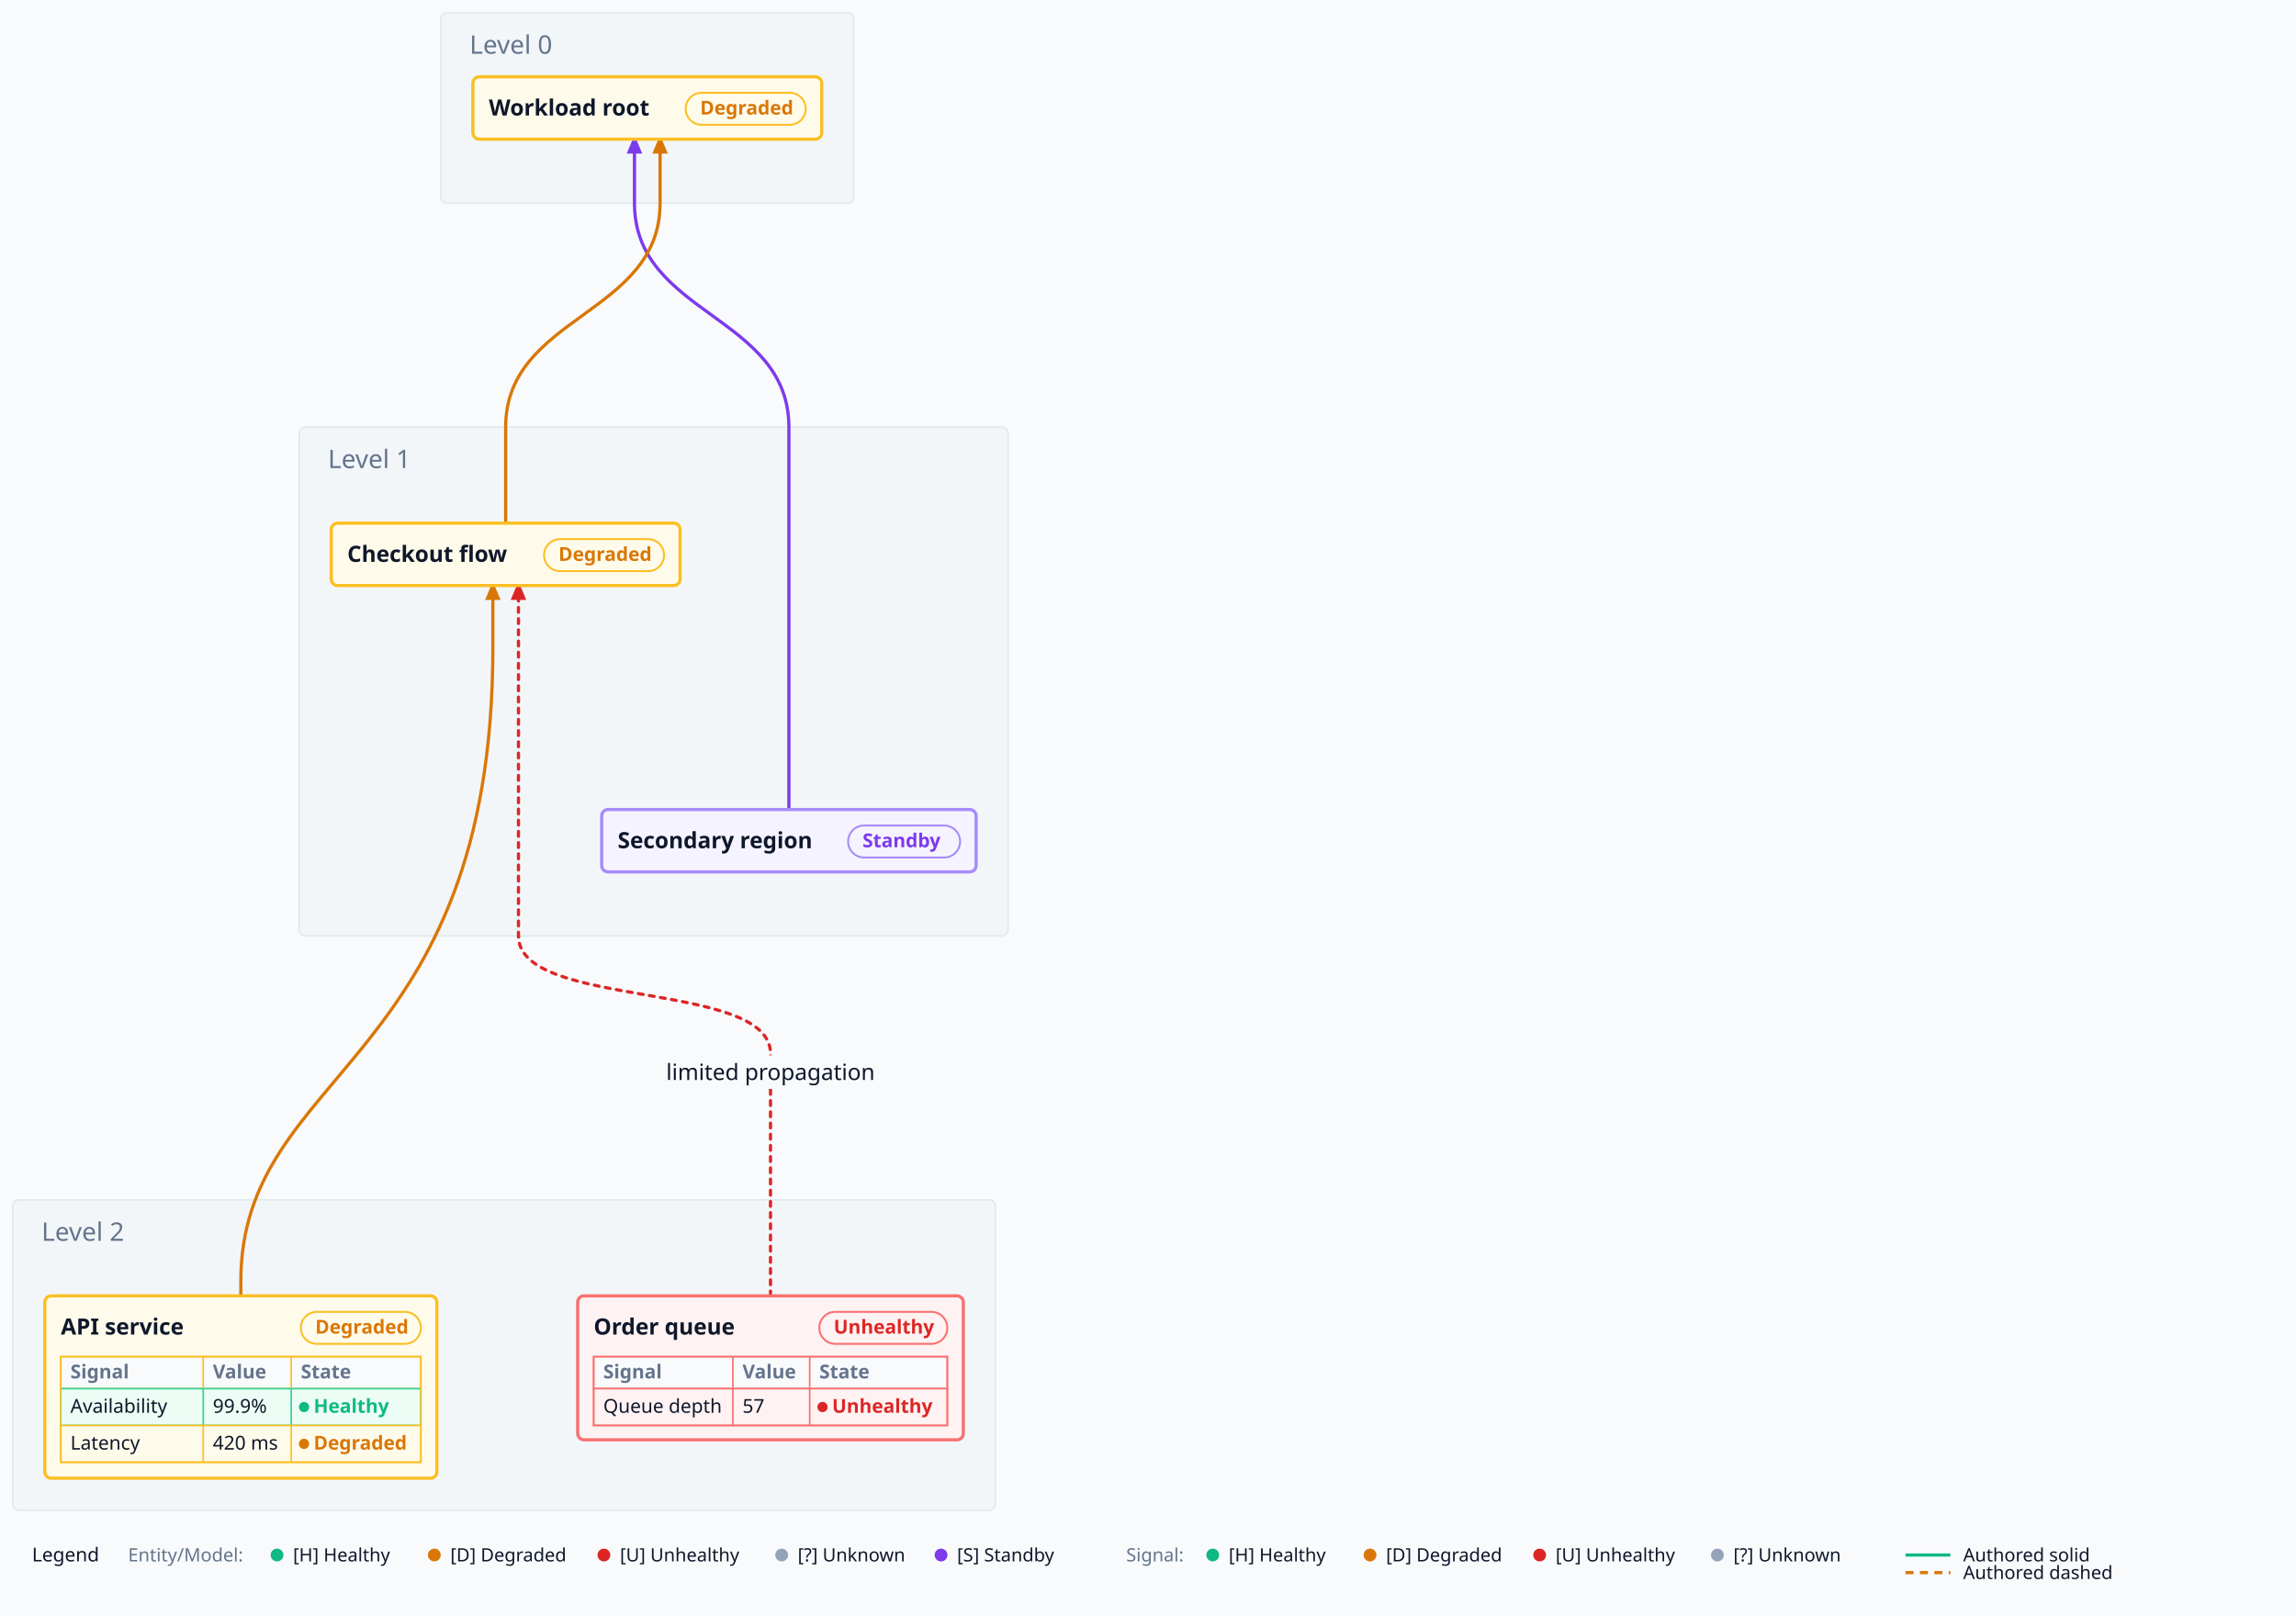
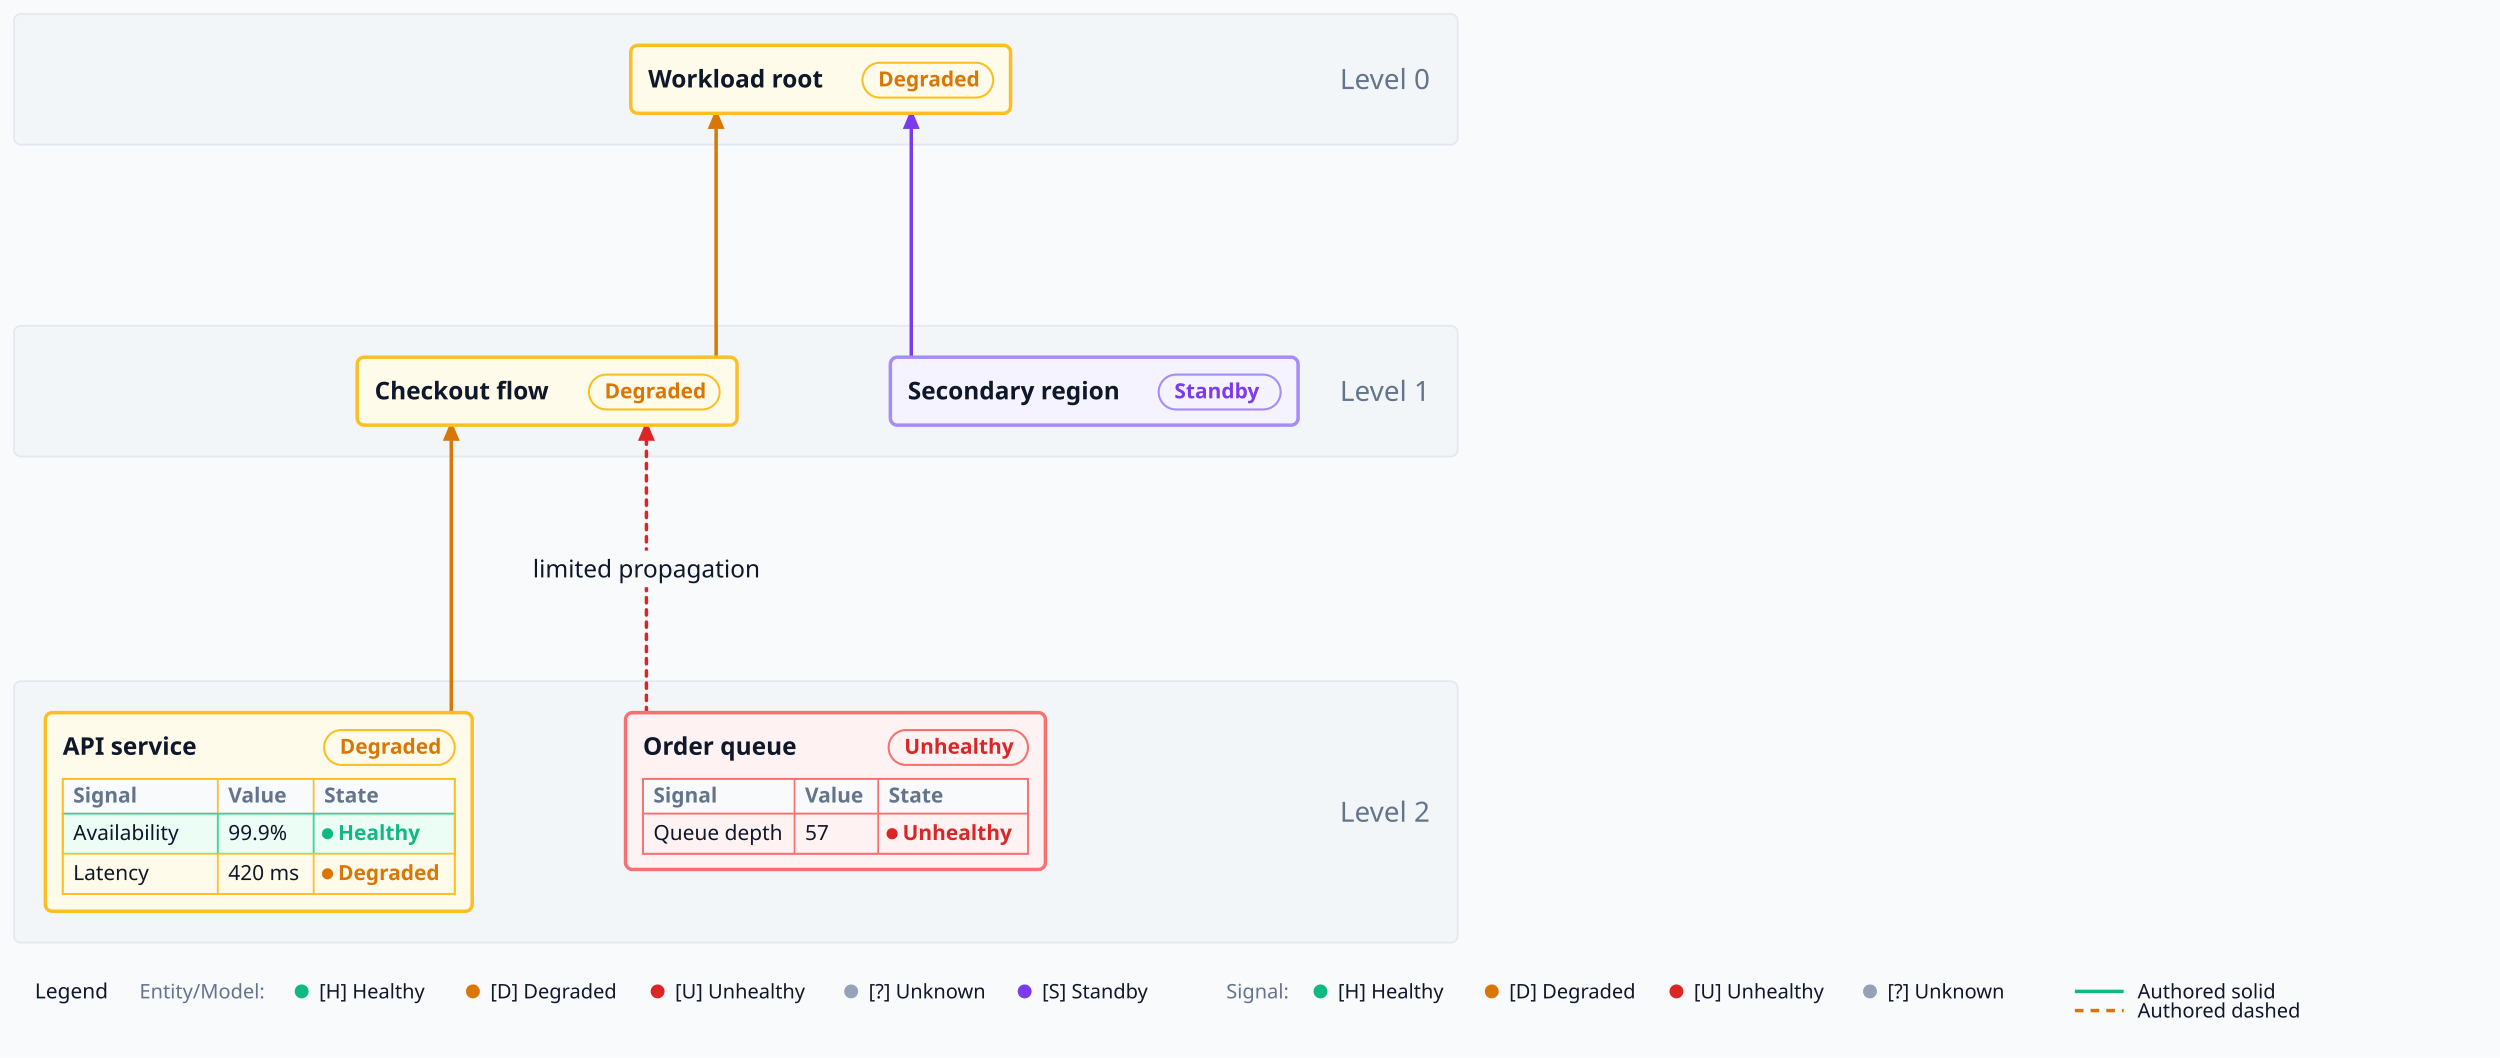
- <svg xmlns="http://www.w3.org/2000/svg" class="pele pele-flowchart ahm-root" style="font-family:Segoe UI, Arial Unicode MS, Arial, sans-serif;color:#0f172a;font:16px sans-serif;letter-spacing:normal;word-spacing:normal;text-transform:none;direction:ltr;" fill="#0f172a" aria-roledescription="flowchart" role="img" aria-labelledby="ahm-660649e236-title ahm-660649e236-desc" data-ahm-theme="slate" viewBox="0 0 1434.82 1010" width="1434.82" height="1010">
+ <svg xmlns="http://www.w3.org/2000/svg" class="pele pele-flowchart ahm-root" style="font-family:Segoe UI, Arial Unicode MS, Arial, sans-serif;color:#0f172a;font:16px sans-serif;letter-spacing:normal;word-spacing:normal;text-transform:none;direction:ltr;" fill="#0f172a" aria-roledescription="flowchart" role="img" aria-labelledby="ahm-660649e236-title ahm-660649e236-desc" data-ahm-theme="slate" viewBox="0 0 1434.82 607" width="1434.82" height="607">
  <rect class="ahm-bg" x="0" y="0" width="100%" height="100%" fill="#f8fafc" />
-   <g class="pele-clusters">
-     <g class="pele-cluster" data-id="lane_2">
-       <rect x="275.5" y="8" width="258" height="119" fill="#eef2f7" fill-opacity="0.5" stroke="#e2e8f0" style="rx:4px;" />
-       <text class="pele-cluster-label" fill="#64748b" x="319.3" y="33.6" text-anchor="middle">Level 0</text>
-     </g>
-     <g class="pele-cluster" data-id="lane_1">
-       <rect x="187" y="267" width="443" height="318" fill="#eef2f7" fill-opacity="0.5" stroke="#e2e8f0" style="rx:4px;" />
-       <text class="pele-cluster-label" fill="#64748b" x="230.8" y="292.6" text-anchor="middle">Level 1</text>
-     </g>
-     <g class="pele-cluster" data-id="lane_0">
-       <rect x="8" y="750" width="614" height="194" fill="#eef2f7" fill-opacity="0.5" stroke="#e2e8f0" style="rx:4px;" />
-       <text class="pele-cluster-label" fill="#64748b" x="51.8" y="775.6" text-anchor="middle">Level 2</text>
-     </g>
-   </g>
-   <g class="pele-edges" fill="none" stroke="#64748b" stroke-linecap="round">
-     <g class="pele-edge" data-id="L_api_flow_0" style="stroke:#d97706;stroke-width:2px;">
-       <path d="M150.5,810L150.5,801C150.5,667.5 308,667.5 308,404.8L308,373" />
-       <path class="pele-marker" d="M308,366L311.36,374L304.64,374Z" fill="#d97706" stroke="#d97706" />
-     </g>
-     <g class="pele-edge" data-id="L_queue_flow_0" style="stroke:#dc2626;stroke-width:2px;">
-       <path d="M481.5,810L481.5,658.5C481.5,612.5 324,631 324,585L324,373" stroke-dasharray="3 4" />
-       <path class="pele-marker" d="M324,366L327.36,374L320.64,374Z" fill="#dc2626" stroke="#dc2626" />
-     </g>
-     <g class="pele-edge" data-id="L_standby_root_0" style="stroke:#7c3aed;stroke-width:2px;">
-       <path d="M493,506L493,267C493,197 396.5,197 396.5,127L396.5,94" />
-       <path class="pele-marker" d="M396.5,87L399.86,95L393.14,95Z" fill="#7c3aed" stroke="#7c3aed" />
-     </g>
-     <g class="pele-edge" data-id="L_flow_root_0" style="stroke:#d97706;stroke-width:2px;">
-       <path d="M316,327L316,267C316,197 412.5,197 412.5,127L412.5,94" />
-       <path class="pele-marker" d="M412.5,87L415.86,95L409.14,95Z" fill="#d97706" stroke="#d97706" />
-     </g>
-   </g>
-   <g class="pele-edge-labels" font-size="14">
-     <g class="pele-edge-label" data-id="L_queue_flow_0">
-       <rect x="404.74" y="659.67" width="153.52" height="21" rx="3" fill="#f8fafc" />
-       <text x="481.5" y="675.07" text-anchor="middle">limited propagation</text>
-     </g>
-   </g>
-   <g class="pele-nodes">
-     <g class="pele-node pele-shape-rect ahm_degraded ahm_card state-degraded" data-id="api" transform="translate(150.5,867)">
-       <rect x="-122.5" y="-57" width="245" height="114" fill="#f8fafc" stroke="#e2e8f0" style="rx:4px;fill:#fffbeb;stroke:#fbbf24;stroke-width:2px;" />
-       <g class="ahm-node-content">
-         <defs class="ahm-node-clips">
-           <clipPath id="ahm-clip-ahm-660649e236_api-r0-name">
-             <rect x="-108.5" y="3" width="81" height="19" />
-           </clipPath>
-           <clipPath id="ahm-clip-ahm-660649e236_api-r0-value">
-             <rect x="-19.5" y="3" width="47" height="19" />
-           </clipPath>
-           <clipPath id="ahm-clip-ahm-660649e236_api-r0-state">
-             <rect x="35.5" y="3" width="73" height="19" />
-           </clipPath>
-           <clipPath id="ahm-clip-ahm-660649e236_api-r1-name">
-             <rect x="-108.5" y="26" width="81" height="19" />
-           </clipPath>
-           <clipPath id="ahm-clip-ahm-660649e236_api-r1-value">
-             <rect x="-19.5" y="26" width="47" height="19" />
-           </clipPath>
-           <clipPath id="ahm-clip-ahm-660649e236_api-r1-state">
-             <rect x="35.5" y="26" width="73" height="19" />
-           </clipPath>
-         </defs>
-         <g class="ahm-entity-header entity-state-degraded">
-           <text class="ahm-entity-title" x="-112.5" y="-32.8" font-size="14" fill="#0f172a" text-anchor="start" font-weight="700">
-             <tspan x="-112.5" y="-32.8">API service</tspan>
-           </text>
-           <rect class="ahm-entity-status-badge entity-state-degraded" x="37.5" y="-47" width="75" height="20" rx="10" ry="10" fill="#fffbeb" stroke="#fbbf24" stroke-width="1.2" />
-           <text class="ahm-entity-status-text entity-state-degraded" x="46.5" y="-33.4" font-size="12" font-weight="600" fill="#d97706" text-anchor="start">Degraded</text>
-         </g>
-         <g class="ahm-signal-table">
-           <g class="ahm-signal-table-header">
-             <rect x="-112.5" y="-19" width="225" height="20" fill="#f8fafc" stroke="#fbbf24" stroke-width="1" />
-             <line class="ahm-signal-col-sep" x1="-23.5" y1="-19" x2="-23.5" y2="1" stroke="#fbbf24" stroke-width="1" />
-             <line class="ahm-signal-col-sep" x1="31.5" y1="-19" x2="31.5" y2="1" stroke="#fbbf24" stroke-width="1" />
-             <text x="-106.5" y="-5.4" font-size="12" font-weight="600" fill="#64748b" text-anchor="start">Signal</text>
-             <text x="-17.5" y="-5.4" font-size="12" font-weight="600" fill="#64748b" text-anchor="start">Value</text>
-             <text x="37.5" y="-5.4" font-size="12" font-weight="600" fill="#64748b" text-anchor="start">State</text>
-           </g>
-           <g class="ahm-signal-row row-state-healthy" data-signal-id="sigA" data-row-index="0" data-state="healthy">
-             <rect x="-112.5" y="1" width="225" height="23" fill="#ecfdf5" stroke="#34d399" stroke-width="1" />
-             <line class="ahm-signal-col-sep" x1="-23.5" y1="1" x2="-23.5" y2="24" stroke="#34d399" stroke-width="1" />
-             <line class="ahm-signal-col-sep" x1="31.5" y1="1" x2="31.5" y2="24" stroke="#34d399" stroke-width="1" />
-             <text class="ahm-signal-name" x="-106.5" y="16.1" font-size="12" fill="#0f172a" text-anchor="start" font-weight="500" clip-path="url(#ahm-clip-ahm-660649e236_api-r0-name)">
-               <tspan x="-106.5" y="16.1">Availability</tspan>
-             </text>
-             <text class="ahm-signal-value" x="-17.5" y="16.1" font-size="12" fill="#0f172a" text-anchor="start" font-weight="500" clip-path="url(#ahm-clip-ahm-660649e236_api-r0-value)">
-               <tspan x="-17.5" y="16.1">99.9%</tspan>
-             </text>
-             <circle class="ahm-signal-state-dot" cx="39.5" cy="12.5" r="3.2" fill="#10b981" />
-             <text class="ahm-signal-state state-healthy" x="45.5" y="16.1" font-size="12" font-weight="600" fill="#10b981" text-anchor="start" clip-path="url(#ahm-clip-ahm-660649e236_api-r0-state)">Healthy</text>
-           </g>
-           <g class="ahm-signal-row row-state-degraded" data-signal-id="sigA" data-row-index="1" data-state="degraded">
-             <rect x="-112.5" y="24" width="225" height="23" fill="#fffbeb" stroke="#fbbf24" stroke-width="1" />
-             <line class="ahm-signal-col-sep" x1="-23.5" y1="24" x2="-23.5" y2="47" stroke="#fbbf24" stroke-width="1" />
-             <line class="ahm-signal-col-sep" x1="31.5" y1="24" x2="31.5" y2="47" stroke="#fbbf24" stroke-width="1" />
-             <text class="ahm-signal-name" x="-106.5" y="39.1" font-size="12" fill="#0f172a" text-anchor="start" font-weight="500" clip-path="url(#ahm-clip-ahm-660649e236_api-r1-name)">
-               <tspan x="-106.5" y="39.1">Latency</tspan>
-             </text>
-             <text class="ahm-signal-value" x="-17.5" y="39.1" font-size="12" fill="#0f172a" text-anchor="start" font-weight="500" clip-path="url(#ahm-clip-ahm-660649e236_api-r1-value)">
-               <tspan x="-17.5" y="39.1">420 ms</tspan>
-             </text>
-             <circle class="ahm-signal-state-dot" cx="39.5" cy="35.5" r="3.2" fill="#d97706" />
-             <text class="ahm-signal-state state-degraded" x="45.5" y="39.1" font-size="12" font-weight="600" fill="#d97706" text-anchor="start" clip-path="url(#ahm-clip-ahm-660649e236_api-r1-state)">Degraded</text>
-           </g>
-         </g>
-         <rect class="ahm-signal-table-outline" x="-112.5" y="-19" width="225" height="66" fill="none" stroke="#fbbf24" stroke-width="1" />
-       </g>
-     </g>
-     <g class="pele-node pele-shape-rect ahm_unhealthy ahm_card state-unhealthy" data-id="queue" transform="translate(481.5,855)">
-       <rect x="-120.5" y="-45" width="241" height="90" fill="#f8fafc" stroke="#e2e8f0" style="rx:4px;fill:#fef2f2;stroke:#f87171;stroke-width:2px;" />
-       <g class="ahm-node-content">
-         <defs class="ahm-node-clips">
-           <clipPath id="ahm-clip-ahm-660649e236_queue-r0-name">
-             <rect x="-106.5" y="15" width="79" height="19" />
-           </clipPath>
-           <clipPath id="ahm-clip-ahm-660649e236_queue-r0-value">
-             <rect x="-19.5" y="15" width="40" height="19" />
-           </clipPath>
-           <clipPath id="ahm-clip-ahm-660649e236_queue-r0-state">
-             <rect x="28.5" y="15" width="78" height="19" />
-           </clipPath>
-         </defs>
-         <g class="ahm-entity-header entity-state-unhealthy">
-           <text class="ahm-entity-title" x="-110.5" y="-20.8" font-size="14" fill="#0f172a" text-anchor="start" font-weight="700">
-             <tspan x="-110.5" y="-20.8">Order queue</tspan>
-           </text>
-           <rect class="ahm-entity-status-badge entity-state-unhealthy" x="30.5" y="-35" width="80" height="20" rx="10" ry="10" fill="#fef2f2" stroke="#f87171" stroke-width="1.2" />
-           <text class="ahm-entity-status-text entity-state-unhealthy" x="39.5" y="-21.4" font-size="12" font-weight="600" fill="#dc2626" text-anchor="start">Unhealthy</text>
-         </g>
-         <g class="ahm-signal-table">
-           <g class="ahm-signal-table-header">
-             <rect x="-110.5" y="-7" width="221" height="20" fill="#f8fafc" stroke="#f87171" stroke-width="1" />
-             <line class="ahm-signal-col-sep" x1="-23.5" y1="-7" x2="-23.5" y2="13" stroke="#f87171" stroke-width="1" />
-             <line class="ahm-signal-col-sep" x1="24.5" y1="-7" x2="24.5" y2="13" stroke="#f87171" stroke-width="1" />
-             <text x="-104.5" y="6.6" font-size="12" font-weight="600" fill="#64748b" text-anchor="start">Signal</text>
-             <text x="-17.5" y="6.6" font-size="12" font-weight="600" fill="#64748b" text-anchor="start">Value</text>
-             <text x="30.5" y="6.6" font-size="12" font-weight="600" fill="#64748b" text-anchor="start">State</text>
-           </g>
-           <g class="ahm-signal-row row-state-unhealthy" data-signal-id="sigB" data-row-index="0" data-state="unhealthy">
-             <rect x="-110.5" y="13" width="221" height="23" fill="#fef2f2" stroke="#f87171" stroke-width="1" />
-             <line class="ahm-signal-col-sep" x1="-23.5" y1="13" x2="-23.5" y2="36" stroke="#f87171" stroke-width="1" />
-             <line class="ahm-signal-col-sep" x1="24.5" y1="13" x2="24.5" y2="36" stroke="#f87171" stroke-width="1" />
-             <text class="ahm-signal-name" x="-104.5" y="28.1" font-size="12" fill="#0f172a" text-anchor="start" font-weight="500" clip-path="url(#ahm-clip-ahm-660649e236_queue-r0-name)">
-               <tspan x="-104.5" y="28.1">Queue depth</tspan>
-             </text>
-             <text class="ahm-signal-value" x="-17.5" y="28.1" font-size="12" fill="#0f172a" text-anchor="start" font-weight="500" clip-path="url(#ahm-clip-ahm-660649e236_queue-r0-value)">
-               <tspan x="-17.5" y="28.1">57</tspan>
-             </text>
-             <circle class="ahm-signal-state-dot" cx="32.5" cy="24.5" r="3.2" fill="#dc2626" />
-             <text class="ahm-signal-state state-unhealthy" x="38.5" y="28.1" font-size="12" font-weight="600" fill="#dc2626" text-anchor="start" clip-path="url(#ahm-clip-ahm-660649e236_queue-r0-state)">Unhealthy</text>
-           </g>
-         </g>
-         <rect class="ahm-signal-table-outline" x="-110.5" y="-7" width="221" height="43" fill="none" stroke="#f87171" stroke-width="1" />
-       </g>
-     </g>
-     <g class="pele-node pele-shape-rect ahm_degraded ahm_card state-degraded" data-id="flow" transform="translate(316,346.5)">
-       <rect x="-109" y="-19.5" width="218" height="39" fill="#f8fafc" stroke="#e2e8f0" style="rx:4px;fill:#fffbeb;stroke:#fbbf24;stroke-width:2px;" />
-       <g class="ahm-node-content">
-         <defs class="ahm-node-clips" />
-         <g class="ahm-entity-header entity-state-degraded">
-           <text class="ahm-entity-title" x="-99" y="4.7" font-size="14" fill="#0f172a" text-anchor="start" font-weight="700">
-             <tspan x="-99" y="4.7">Checkout flow</tspan>
-           </text>
-           <rect class="ahm-entity-status-badge entity-state-degraded" x="24" y="-9.5" width="75" height="20" rx="10" ry="10" fill="#fffbeb" stroke="#fbbf24" stroke-width="1.2" />
-           <text class="ahm-entity-status-text entity-state-degraded" x="33" y="4.1" font-size="12" font-weight="600" fill="#d97706" text-anchor="start">Degraded</text>
-         </g>
-       </g>
-     </g>
-     <g class="pele-node pele-shape-rect ahm_standby ahm_card state-standby" data-id="standby" transform="translate(493,525.5)">
-       <rect x="-117" y="-19.5" width="234" height="39" fill="#f8fafc" stroke="#e2e8f0" style="rx:4px;fill:#f5f3ff;stroke:#a78bfa;stroke-width:2px;" />
-       <g class="ahm-node-content">
-         <defs class="ahm-node-clips" />
-         <g class="ahm-entity-header entity-state-standby">
-           <text class="ahm-entity-title" x="-107" y="4.7" font-size="14" fill="#0f172a" text-anchor="start" font-weight="700">
-             <tspan x="-107" y="4.7">Secondary region</tspan>
-           </text>
-           <rect class="ahm-entity-status-badge entity-state-standby" x="37" y="-9.5" width="70" height="20" rx="10" ry="10" fill="#f5f3ff" stroke="#a78bfa" stroke-width="1.2" />
-           <text class="ahm-entity-status-text entity-state-standby" x="46" y="4.1" font-size="12" font-weight="600" fill="#7c3aed" text-anchor="start">Standby</text>
-         </g>
-       </g>
-     </g>
-     <g class="pele-node pele-shape-rect ahm_degraded ahm_card state-degraded" data-id="root" transform="translate(404.5,67.5)">
-       <rect x="-109" y="-19.5" width="218" height="39" fill="#f8fafc" stroke="#e2e8f0" style="rx:4px;fill:#fffbeb;stroke:#fbbf24;stroke-width:2px;" />
-       <g class="ahm-node-content">
-         <defs class="ahm-node-clips" />
-         <g class="ahm-entity-header entity-state-degraded">
-           <text class="ahm-entity-title" x="-99" y="4.7" font-size="14" fill="#0f172a" text-anchor="start" font-weight="700">
-             <tspan x="-99" y="4.7">Workload root</tspan>
-           </text>
-           <rect class="ahm-entity-status-badge entity-state-degraded" x="24" y="-9.5" width="75" height="20" rx="10" ry="10" fill="#fffbeb" stroke="#fbbf24" stroke-width="1.2" />
-           <text class="ahm-entity-status-text entity-state-degraded" x="33" y="4.1" font-size="12" font-weight="600" fill="#d97706" text-anchor="start">Degraded</text>
+   <g transform="translate(18,18)">
+     <g class="pele-clusters">
+       <g class="pele-cluster" data-id="lane_0">
+         <rect x="-10" y="373" width="828.59" height="150" fill="#eef2f7" fill-opacity="0.5" stroke="#e2e8f0" style="rx:4px;" />
+         <text class="pele-cluster-label" fill="#64748b" x="751" y="453.6" text-anchor="start">Level 2</text>
+       </g>
+       <g class="pele-cluster" data-id="lane_1">
+         <rect x="-10" y="169" width="828.59" height="75" fill="#eef2f7" fill-opacity="0.5" stroke="#e2e8f0" style="rx:4px;" />
+         <text class="pele-cluster-label" fill="#64748b" x="751" y="212.1" text-anchor="start">Level 1</text>
+       </g>
+       <g class="pele-cluster" data-id="lane_2">
+         <rect x="-10" y="-10" width="828.59" height="75" fill="#eef2f7" fill-opacity="0.5" stroke="#e2e8f0" style="rx:4px;" />
+         <text class="pele-cluster-label" fill="#64748b" x="751" y="33.1" text-anchor="start">Level 0</text>
+       </g>
+     </g>
+     <g class="pele-edges" fill="none" stroke="#64748b" stroke-linecap="round">
+       <g class="pele-edge" data-id="L_api_flow_0" style="stroke:#d97706;stroke-width:2px;">
+         <path d="M241.0 391.0 L241.0 233.0" />
+         <path class="pele-marker" d="M241,226L244.36,234L237.64,234Z" fill="#d97706" stroke="#d97706" />
+       </g>
+       <g class="pele-edge" data-id="L_queue_flow_0" style="stroke:#dc2626;stroke-width:2px;">
+         <path d="M353.0 391.0 L353.0 233.0" stroke-dasharray="3 4" />
+         <path class="pele-marker" d="M353,226L356.36,234L349.64,234Z" fill="#dc2626" stroke="#dc2626" />
+       </g>
+       <g class="pele-edge" data-id="L_standby_root_0" style="stroke:#7c3aed;stroke-width:2px;">
+         <path d="M505.0 187.0 L505.0 54.0" />
+         <path class="pele-marker" d="M505,47L508.36,55L501.64,55Z" fill="#7c3aed" stroke="#7c3aed" />
+       </g>
+       <g class="pele-edge" data-id="L_flow_root_0" style="stroke:#d97706;stroke-width:2px;">
+         <path d="M393.0 187.0 L393.0 54.0" />
+         <path class="pele-marker" d="M393,47L396.36,55L389.64,55Z" fill="#d97706" stroke="#d97706" />
+       </g>
+     </g>
+     <g class="pele-edge-labels" font-size="14">
+       <g class="pele-edge-label" data-id="L_queue_flow_0">
+         <rect x="276.24" y="298" width="153.52" height="21" rx="3" fill="#f8fafc" />
+         <text x="353" y="313.4" text-anchor="middle">limited propagation</text>
+       </g>
+     </g>
+     <g class="pele-nodes">
+       <g class="pele-node pele-shape-rect ahm_degraded ahm_card state-degraded" data-id="api" transform="translate(130.5,448)">
+         <rect x="-122.5" y="-57" width="245" height="114" fill="#f8fafc" stroke="#e2e8f0" style="rx:4px;fill:#fffbeb;stroke:#fbbf24;stroke-width:2px;" />
+         <g class="ahm-node-content">
+           <defs class="ahm-node-clips">
+             <clipPath id="ahm-clip-ahm-660649e236_api-r0-name">
+               <rect x="-108.5" y="3" width="81" height="19" />
+             </clipPath>
+             <clipPath id="ahm-clip-ahm-660649e236_api-r0-value">
+               <rect x="-19.5" y="3" width="47" height="19" />
+             </clipPath>
+             <clipPath id="ahm-clip-ahm-660649e236_api-r0-state">
+               <rect x="35.5" y="3" width="73" height="19" />
+             </clipPath>
+             <clipPath id="ahm-clip-ahm-660649e236_api-r1-name">
+               <rect x="-108.5" y="26" width="81" height="19" />
+             </clipPath>
+             <clipPath id="ahm-clip-ahm-660649e236_api-r1-value">
+               <rect x="-19.5" y="26" width="47" height="19" />
+             </clipPath>
+             <clipPath id="ahm-clip-ahm-660649e236_api-r1-state">
+               <rect x="35.5" y="26" width="73" height="19" />
+             </clipPath>
+           </defs>
+           <g class="ahm-entity-header entity-state-degraded">
+             <text class="ahm-entity-title" x="-112.5" y="-32.8" font-size="14" fill="#0f172a" text-anchor="start" font-weight="700">
+               <tspan x="-112.5" y="-32.8">API service</tspan>
+             </text>
+             <rect class="ahm-entity-status-badge entity-state-degraded" x="37.5" y="-47" width="75" height="20" rx="10" ry="10" fill="#fffbeb" stroke="#fbbf24" stroke-width="1.2" />
+             <text class="ahm-entity-status-text entity-state-degraded" x="46.5" y="-33.4" font-size="12" font-weight="600" fill="#d97706" text-anchor="start">Degraded</text>
+           </g>
+           <g class="ahm-signal-table">
+             <g class="ahm-signal-table-header">
+               <rect x="-112.5" y="-19" width="225" height="20" fill="#f8fafc" stroke="#fbbf24" stroke-width="1" />
+               <line class="ahm-signal-col-sep" x1="-23.5" y1="-19" x2="-23.5" y2="1" stroke="#fbbf24" stroke-width="1" />
+               <line class="ahm-signal-col-sep" x1="31.5" y1="-19" x2="31.5" y2="1" stroke="#fbbf24" stroke-width="1" />
+               <text x="-106.5" y="-5.4" font-size="12" font-weight="600" fill="#64748b" text-anchor="start">Signal</text>
+               <text x="-17.5" y="-5.4" font-size="12" font-weight="600" fill="#64748b" text-anchor="start">Value</text>
+               <text x="37.5" y="-5.4" font-size="12" font-weight="600" fill="#64748b" text-anchor="start">State</text>
+             </g>
+             <g class="ahm-signal-row row-state-healthy" data-signal-id="sigA" data-row-index="0" data-state="healthy">
+               <rect x="-112.5" y="1" width="225" height="23" fill="#ecfdf5" stroke="#34d399" stroke-width="1" />
+               <line class="ahm-signal-col-sep" x1="-23.5" y1="1" x2="-23.5" y2="24" stroke="#34d399" stroke-width="1" />
+               <line class="ahm-signal-col-sep" x1="31.5" y1="1" x2="31.5" y2="24" stroke="#34d399" stroke-width="1" />
+               <text class="ahm-signal-name" x="-106.5" y="16.1" font-size="12" fill="#0f172a" text-anchor="start" font-weight="500" clip-path="url(#ahm-clip-ahm-660649e236_api-r0-name)">
+                 <tspan x="-106.5" y="16.1">Availability</tspan>
+               </text>
+               <text class="ahm-signal-value" x="-17.5" y="16.1" font-size="12" fill="#0f172a" text-anchor="start" font-weight="500" clip-path="url(#ahm-clip-ahm-660649e236_api-r0-value)">
+                 <tspan x="-17.5" y="16.1">99.9%</tspan>
+               </text>
+               <circle class="ahm-signal-state-dot" cx="39.5" cy="12.5" r="3.2" fill="#10b981" />
+               <text class="ahm-signal-state state-healthy" x="45.5" y="16.1" font-size="12" font-weight="600" fill="#10b981" text-anchor="start" clip-path="url(#ahm-clip-ahm-660649e236_api-r0-state)">Healthy</text>
+             </g>
+             <g class="ahm-signal-row row-state-degraded" data-signal-id="sigA" data-row-index="1" data-state="degraded">
+               <rect x="-112.5" y="24" width="225" height="23" fill="#fffbeb" stroke="#fbbf24" stroke-width="1" />
+               <line class="ahm-signal-col-sep" x1="-23.5" y1="24" x2="-23.5" y2="47" stroke="#fbbf24" stroke-width="1" />
+               <line class="ahm-signal-col-sep" x1="31.5" y1="24" x2="31.5" y2="47" stroke="#fbbf24" stroke-width="1" />
+               <text class="ahm-signal-name" x="-106.5" y="39.1" font-size="12" fill="#0f172a" text-anchor="start" font-weight="500" clip-path="url(#ahm-clip-ahm-660649e236_api-r1-name)">
+                 <tspan x="-106.5" y="39.1">Latency</tspan>
+               </text>
+               <text class="ahm-signal-value" x="-17.5" y="39.1" font-size="12" fill="#0f172a" text-anchor="start" font-weight="500" clip-path="url(#ahm-clip-ahm-660649e236_api-r1-value)">
+                 <tspan x="-17.5" y="39.1">420 ms</tspan>
+               </text>
+               <circle class="ahm-signal-state-dot" cx="39.5" cy="35.5" r="3.2" fill="#d97706" />
+               <text class="ahm-signal-state state-degraded" x="45.5" y="39.1" font-size="12" font-weight="600" fill="#d97706" text-anchor="start" clip-path="url(#ahm-clip-ahm-660649e236_api-r1-state)">Degraded</text>
+             </g>
+           </g>
+           <rect class="ahm-signal-table-outline" x="-112.5" y="-19" width="225" height="66" fill="none" stroke="#fbbf24" stroke-width="1" />
+         </g>
+       </g>
+       <g class="pele-node pele-shape-rect ahm_unhealthy ahm_card state-unhealthy" data-id="queue" transform="translate(461.5,436)">
+         <rect x="-120.5" y="-45" width="241" height="90" fill="#f8fafc" stroke="#e2e8f0" style="rx:4px;fill:#fef2f2;stroke:#f87171;stroke-width:2px;" />
+         <g class="ahm-node-content">
+           <defs class="ahm-node-clips">
+             <clipPath id="ahm-clip-ahm-660649e236_queue-r0-name">
+               <rect x="-106.5" y="15" width="79" height="19" />
+             </clipPath>
+             <clipPath id="ahm-clip-ahm-660649e236_queue-r0-value">
+               <rect x="-19.5" y="15" width="40" height="19" />
+             </clipPath>
+             <clipPath id="ahm-clip-ahm-660649e236_queue-r0-state">
+               <rect x="28.5" y="15" width="78" height="19" />
+             </clipPath>
+           </defs>
+           <g class="ahm-entity-header entity-state-unhealthy">
+             <text class="ahm-entity-title" x="-110.5" y="-20.8" font-size="14" fill="#0f172a" text-anchor="start" font-weight="700">
+               <tspan x="-110.5" y="-20.8">Order queue</tspan>
+             </text>
+             <rect class="ahm-entity-status-badge entity-state-unhealthy" x="30.5" y="-35" width="80" height="20" rx="10" ry="10" fill="#fef2f2" stroke="#f87171" stroke-width="1.2" />
+             <text class="ahm-entity-status-text entity-state-unhealthy" x="39.5" y="-21.4" font-size="12" font-weight="600" fill="#dc2626" text-anchor="start">Unhealthy</text>
+           </g>
+           <g class="ahm-signal-table">
+             <g class="ahm-signal-table-header">
+               <rect x="-110.5" y="-7" width="221" height="20" fill="#f8fafc" stroke="#f87171" stroke-width="1" />
+               <line class="ahm-signal-col-sep" x1="-23.5" y1="-7" x2="-23.5" y2="13" stroke="#f87171" stroke-width="1" />
+               <line class="ahm-signal-col-sep" x1="24.5" y1="-7" x2="24.5" y2="13" stroke="#f87171" stroke-width="1" />
+               <text x="-104.5" y="6.6" font-size="12" font-weight="600" fill="#64748b" text-anchor="start">Signal</text>
+               <text x="-17.5" y="6.6" font-size="12" font-weight="600" fill="#64748b" text-anchor="start">Value</text>
+               <text x="30.5" y="6.6" font-size="12" font-weight="600" fill="#64748b" text-anchor="start">State</text>
+             </g>
+             <g class="ahm-signal-row row-state-unhealthy" data-signal-id="sigB" data-row-index="0" data-state="unhealthy">
+               <rect x="-110.5" y="13" width="221" height="23" fill="#fef2f2" stroke="#f87171" stroke-width="1" />
+               <line class="ahm-signal-col-sep" x1="-23.5" y1="13" x2="-23.5" y2="36" stroke="#f87171" stroke-width="1" />
+               <line class="ahm-signal-col-sep" x1="24.5" y1="13" x2="24.5" y2="36" stroke="#f87171" stroke-width="1" />
+               <text class="ahm-signal-name" x="-104.5" y="28.1" font-size="12" fill="#0f172a" text-anchor="start" font-weight="500" clip-path="url(#ahm-clip-ahm-660649e236_queue-r0-name)">
+                 <tspan x="-104.5" y="28.1">Queue depth</tspan>
+               </text>
+               <text class="ahm-signal-value" x="-17.5" y="28.1" font-size="12" fill="#0f172a" text-anchor="start" font-weight="500" clip-path="url(#ahm-clip-ahm-660649e236_queue-r0-value)">
+                 <tspan x="-17.5" y="28.1">57</tspan>
+               </text>
+               <circle class="ahm-signal-state-dot" cx="32.5" cy="24.5" r="3.2" fill="#dc2626" />
+               <text class="ahm-signal-state state-unhealthy" x="38.5" y="28.1" font-size="12" font-weight="600" fill="#dc2626" text-anchor="start" clip-path="url(#ahm-clip-ahm-660649e236_queue-r0-state)">Unhealthy</text>
+             </g>
+           </g>
+           <rect class="ahm-signal-table-outline" x="-110.5" y="-7" width="221" height="43" fill="none" stroke="#f87171" stroke-width="1" />
+         </g>
+       </g>
+       <g class="pele-node pele-shape-rect ahm_degraded ahm_card state-degraded" data-id="flow" transform="translate(296,206.5)">
+         <rect x="-109" y="-19.5" width="218" height="39" fill="#f8fafc" stroke="#e2e8f0" style="rx:4px;fill:#fffbeb;stroke:#fbbf24;stroke-width:2px;" />
+         <g class="ahm-node-content">
+           <defs class="ahm-node-clips" />
+           <g class="ahm-entity-header entity-state-degraded">
+             <text class="ahm-entity-title" x="-99" y="4.7" font-size="14" fill="#0f172a" text-anchor="start" font-weight="700">
+               <tspan x="-99" y="4.7">Checkout flow</tspan>
+             </text>
+             <rect class="ahm-entity-status-badge entity-state-degraded" x="24" y="-9.5" width="75" height="20" rx="10" ry="10" fill="#fffbeb" stroke="#fbbf24" stroke-width="1.2" />
+             <text class="ahm-entity-status-text entity-state-degraded" x="33" y="4.1" font-size="12" font-weight="600" fill="#d97706" text-anchor="start">Degraded</text>
+           </g>
+         </g>
+       </g>
+       <g class="pele-node pele-shape-rect ahm_standby ahm_card state-standby" data-id="standby" transform="translate(610,206.5)">
+         <rect x="-117" y="-19.5" width="234" height="39" fill="#f8fafc" stroke="#e2e8f0" style="rx:4px;fill:#f5f3ff;stroke:#a78bfa;stroke-width:2px;" />
+         <g class="ahm-node-content">
+           <defs class="ahm-node-clips" />
+           <g class="ahm-entity-header entity-state-standby">
+             <text class="ahm-entity-title" x="-107" y="4.7" font-size="14" fill="#0f172a" text-anchor="start" font-weight="700">
+               <tspan x="-107" y="4.7">Secondary region</tspan>
+             </text>
+             <rect class="ahm-entity-status-badge entity-state-standby" x="37" y="-9.5" width="70" height="20" rx="10" ry="10" fill="#f5f3ff" stroke="#a78bfa" stroke-width="1.2" />
+             <text class="ahm-entity-status-text entity-state-standby" x="46" y="4.1" font-size="12" font-weight="600" fill="#7c3aed" text-anchor="start">Standby</text>
+           </g>
+         </g>
+       </g>
+       <g class="pele-node pele-shape-rect ahm_degraded ahm_card state-degraded" data-id="root" transform="translate(453,27.5)">
+         <rect x="-109" y="-19.5" width="218" height="39" fill="#f8fafc" stroke="#e2e8f0" style="rx:4px;fill:#fffbeb;stroke:#fbbf24;stroke-width:2px;" />
+         <g class="ahm-node-content">
+           <defs class="ahm-node-clips" />
+           <g class="ahm-entity-header entity-state-degraded">
+             <text class="ahm-entity-title" x="-99" y="4.7" font-size="14" fill="#0f172a" text-anchor="start" font-weight="700">
+               <tspan x="-99" y="4.7">Workload root</tspan>
+             </text>
+             <rect class="ahm-entity-status-badge entity-state-degraded" x="24" y="-9.5" width="75" height="20" rx="10" ry="10" fill="#fffbeb" stroke="#fbbf24" stroke-width="1.2" />
+             <text class="ahm-entity-status-text entity-state-degraded" x="33" y="4.1" font-size="12" font-weight="600" fill="#d97706" text-anchor="start">Degraded</text>
+           </g>
        </g>
      </g>
    </g>
  </g>
  <g class="ahm-legend" transform="translate(0,0)">
-     <text x="20" y="976" font-size="12" fill="#0f172a">Legend</text>
-     <text x="80.04" y="976" font-size="11.5" fill="#64748b">Entity/Model:</text>
-     <g transform="translate(173.13,972)">
+     <text x="20" y="573" font-size="12" fill="#0f172a">Legend</text>
+     <text x="80.04" y="573" font-size="11.5" fill="#64748b">Entity/Model:</text>
+     <g transform="translate(173.13,569)">
      <circle cx="0" cy="0" r="4" fill="#10b981" />
      <text x="10" y="4" font-size="11.5" fill="#0f172a">[H] Healthy</text>
    </g>
-     <g transform="translate(271.42,972)">
+     <g transform="translate(271.42,569)">
      <circle cx="0" cy="0" r="4" fill="#d97706" />
      <text x="10" y="4" font-size="11.5" fill="#0f172a">[D] Degraded</text>
    </g>
-     <g transform="translate(377.41,972)">
+     <g transform="translate(377.41,569)">
      <circle cx="0" cy="0" r="4" fill="#dc2626" />
      <text x="10" y="4" font-size="11.5" fill="#0f172a">[U] Unhealthy</text>
    </g>
-     <g transform="translate(488.5,972)">
+     <g transform="translate(488.5,569)">
      <circle cx="0" cy="0" r="4" fill="#94a3b8" />
      <text x="10" y="4" font-size="11.5" fill="#0f172a">[?] Unknown</text>
    </g>
-     <g transform="translate(588.08,972)">
+     <g transform="translate(588.08,569)">
      <circle cx="0" cy="0" r="4" fill="#7c3aed" />
      <text x="10" y="4" font-size="11.5" fill="#0f172a">[S] Standby</text>
    </g>
-     <text x="703.76" y="976" font-size="11.5" fill="#64748b">Signal:</text>
-     <g transform="translate(757.87,972)">
+     <text x="703.76" y="573" font-size="11.5" fill="#64748b">Signal:</text>
+     <g transform="translate(757.87,569)">
      <circle cx="0" cy="0" r="4" fill="#10b981" />
      <text x="10" y="4" font-size="11.5" fill="#0f172a">[H] Healthy</text>
    </g>
-     <g transform="translate(856.16,972)">
+     <g transform="translate(856.16,569)">
      <circle cx="0" cy="0" r="4" fill="#d97706" />
      <text x="10" y="4" font-size="11.5" fill="#0f172a">[D] Degraded</text>
    </g>
-     <g transform="translate(962.15,972)">
+     <g transform="translate(962.15,569)">
      <circle cx="0" cy="0" r="4" fill="#dc2626" />
      <text x="10" y="4" font-size="11.5" fill="#0f172a">[U] Unhealthy</text>
    </g>
-     <g transform="translate(1073.24,972)">
+     <g transform="translate(1073.24,569)">
      <circle cx="0" cy="0" r="4" fill="#94a3b8" />
      <text x="10" y="4" font-size="11.5" fill="#0f172a">[?] Unknown</text>
    </g>
-     <g transform="translate(1190.82,972)">
+     <g transform="translate(1190.82,569)">
      <line x1="0" y1="0" x2="28" y2="0" stroke="#10b981" stroke-width="2" />
      <text x="36" y="4" font-size="11.5" fill="#0f172a">Authored solid</text>
    </g>
-     <g transform="translate(1190.82,983)">
+     <g transform="translate(1190.82,580)">
      <line x1="0" y1="0" x2="28" y2="0" stroke="#d97706" stroke-width="2" stroke-dasharray="5 4" />
      <text x="36" y="4" font-size="11.5" fill="#0f172a">Authored dashed</text>
    </g>
  </g>
</svg>
